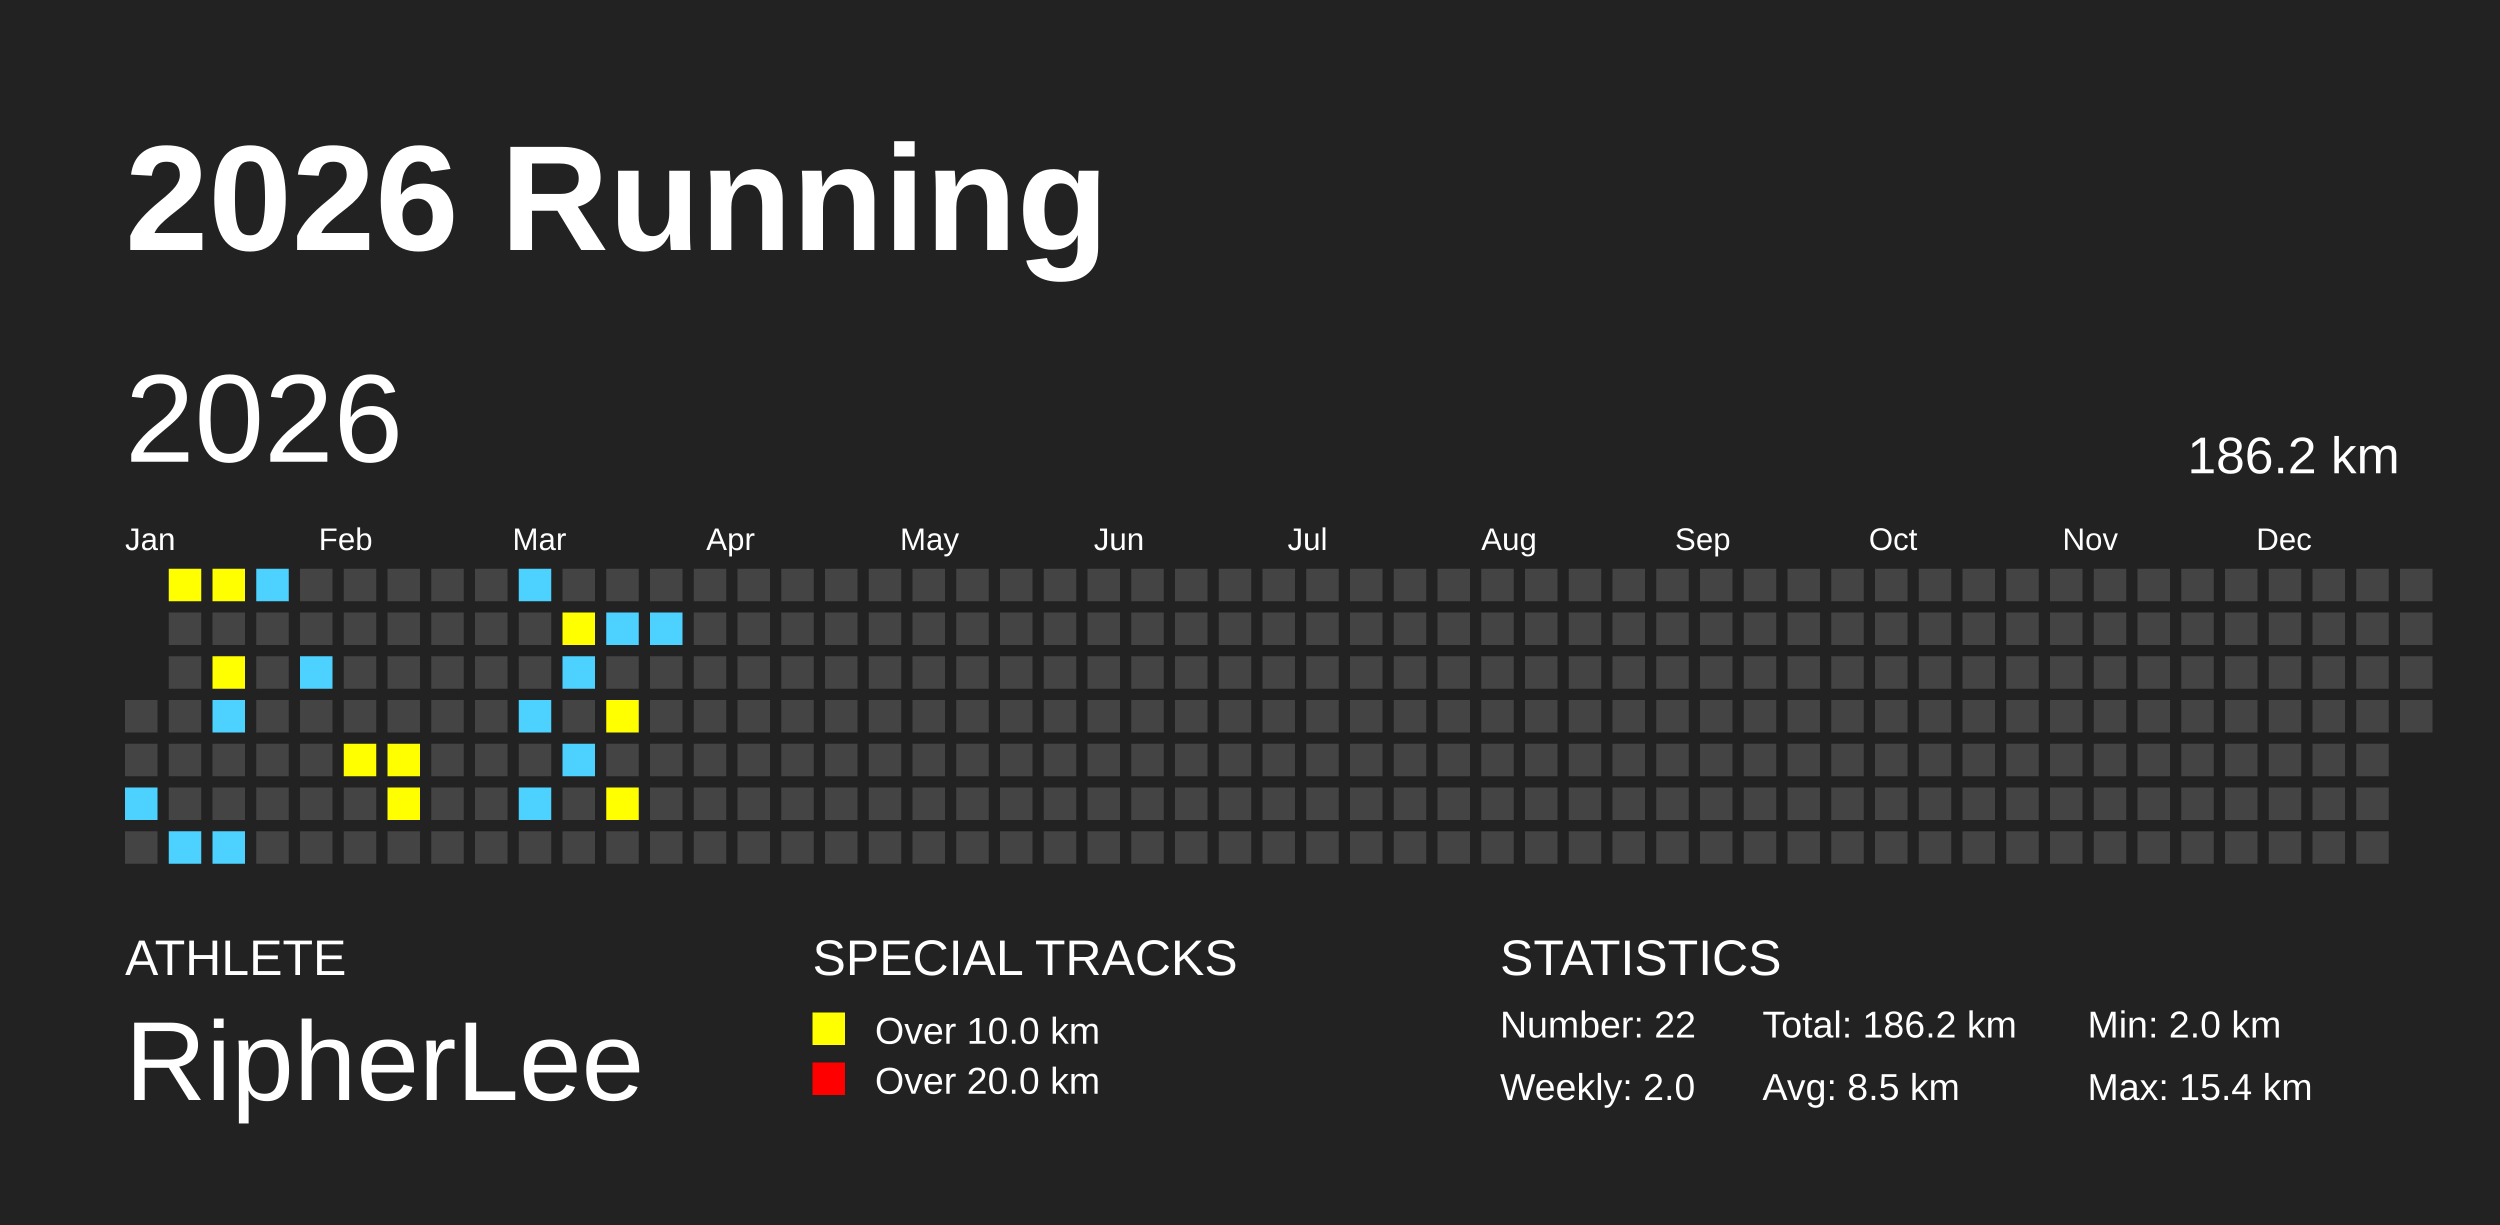
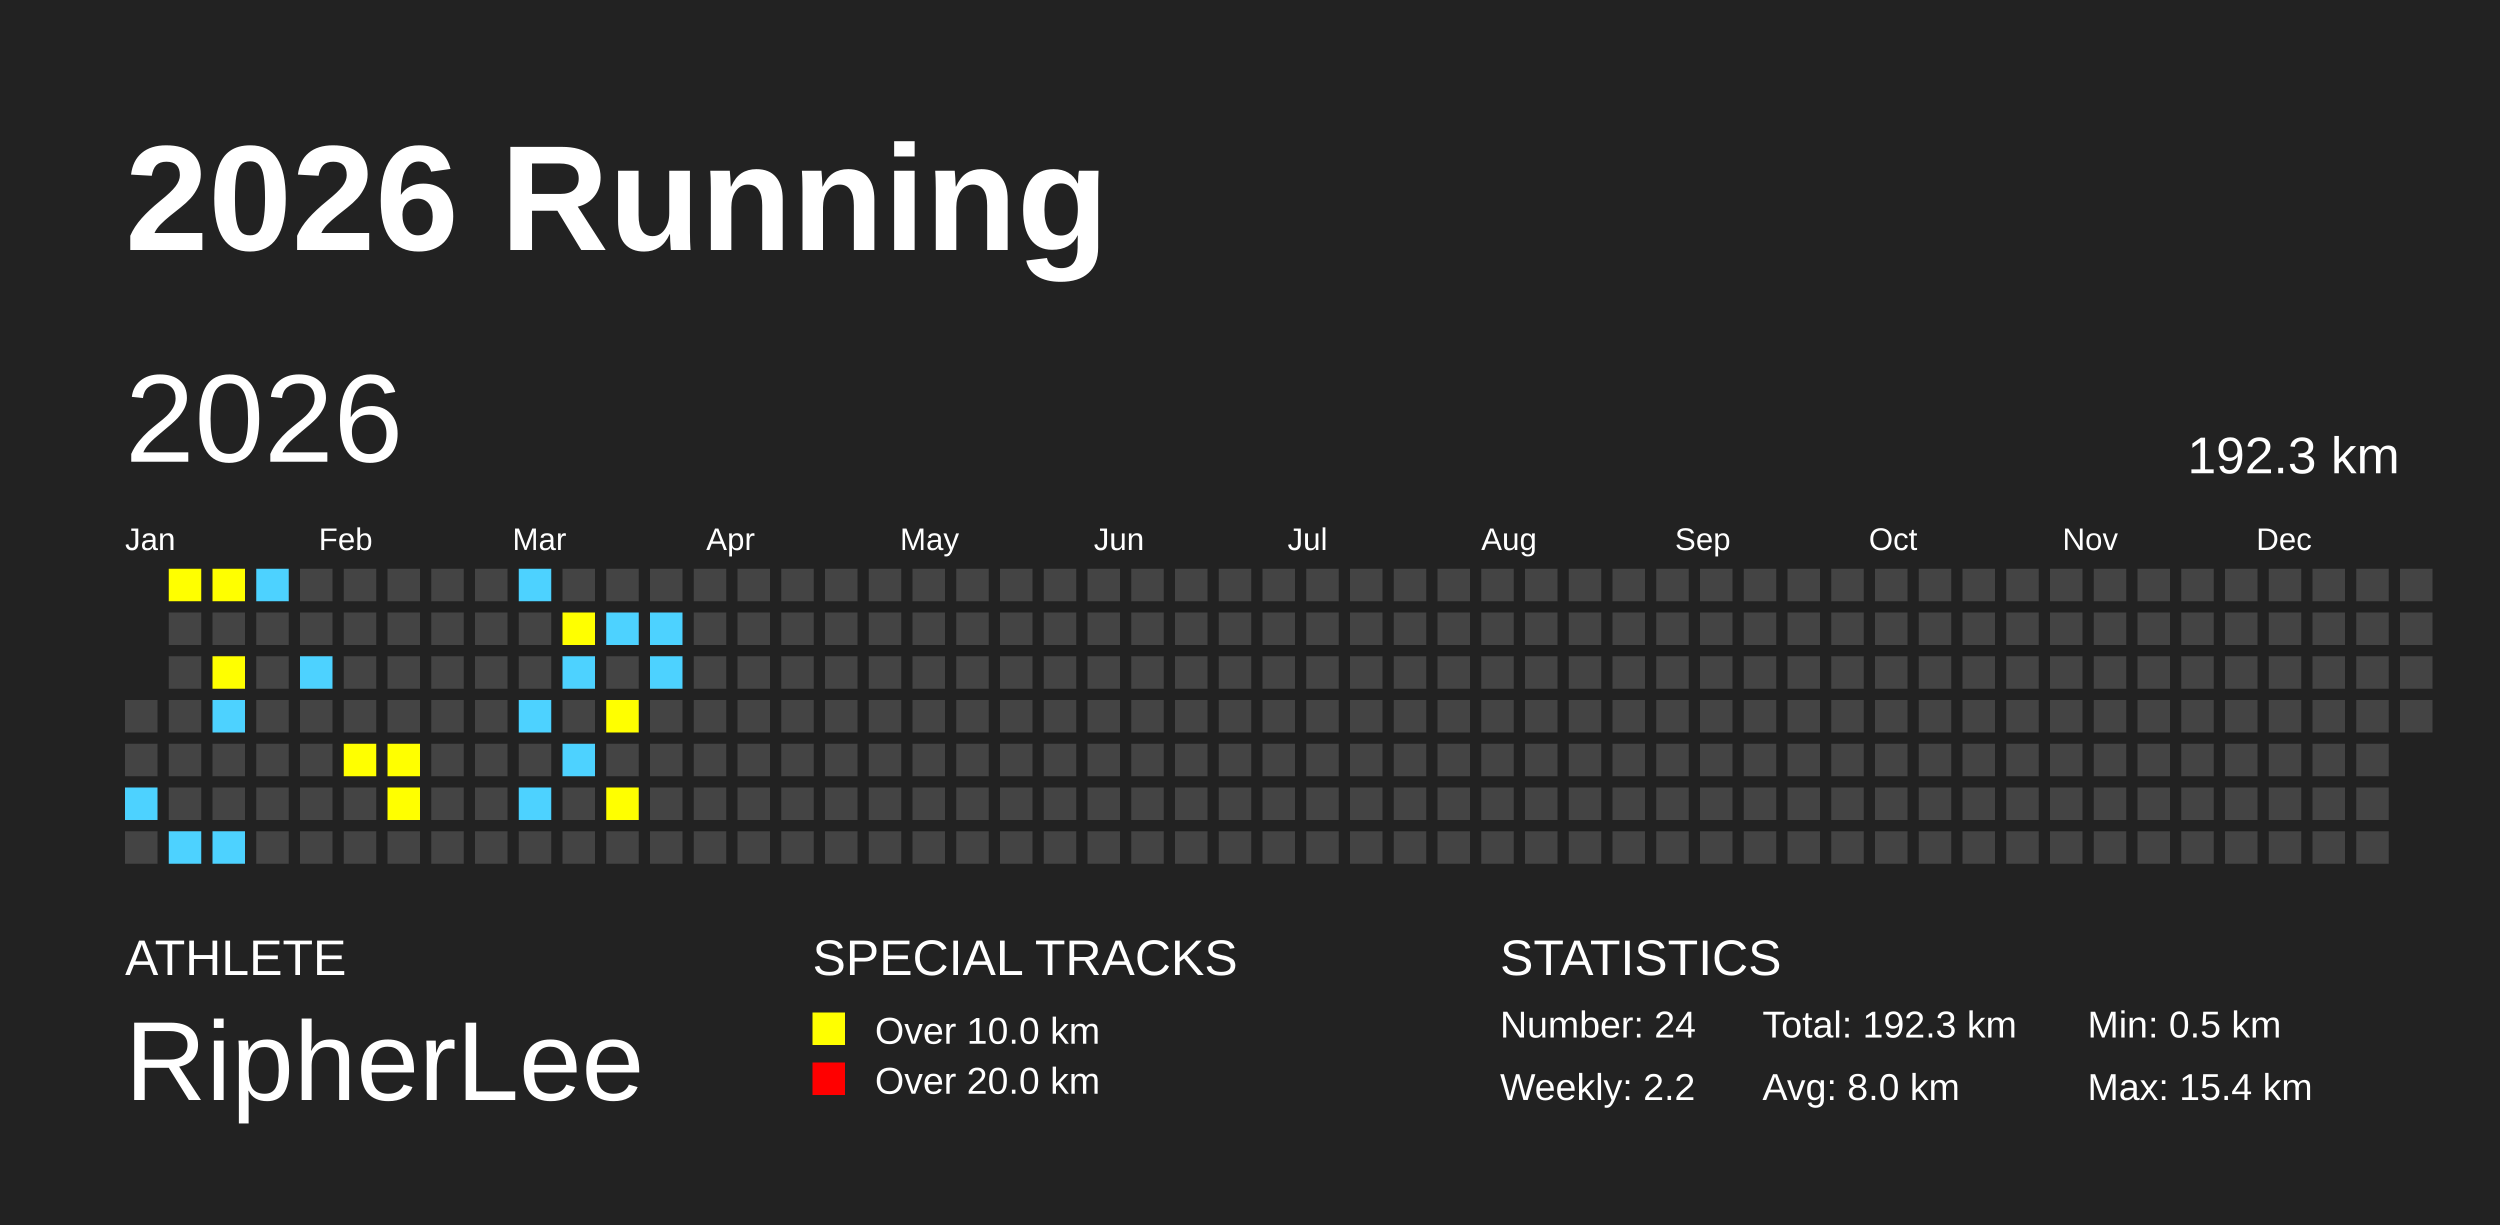
<svg xmlns="http://www.w3.org/2000/svg" baseProfile="full" height="98mm" version="1.1" viewBox="0,0,200,98" width="200mm">
  <defs />
  <rect fill="#222222" height="98" width="200" x="0" y="0" />
  <text fill="#FFFFFF" style="font-size:12px; font-family:Arial; font-weight:bold;" x="10" y="20">2026 Running</text>
  <text fill="#FFFFFF" style="font-size:4px; font-family:Arial" x="10" y="78">ATHLETE</text>
  <text fill="#FFFFFF" style="font-size:9px; font-family:Arial" x="10" y="88">RipherLee</text>
  <text fill="#FFFFFF" style="font-size:4px; font-family:Arial" x="65" y="78">SPECIAL TRACKS</text>
  <rect fill="yellow" height="2.6" width="2.6" x="65" y="81" />
  <text fill="#FFFFFF" style="font-size:3px; font-family:Arial" x="70" y="83.5">Over 10.0 km</text>
  <rect fill="red" height="2.6" width="2.6" x="65" y="85" />
  <text fill="#FFFFFF" style="font-size:3px; font-family:Arial" x="70" y="87.5">Over 20.0 km</text>
  <text fill="#FFFFFF" style="font-size:4px; font-family:Arial" x="120" y="78">STATISTICS</text>
-   <text fill="#FFFFFF" style="font-size:3px; font-family:Arial" x="120" y="83">Number: 22</text>
-   <text fill="#FFFFFF" style="font-size:3px; font-family:Arial" x="120" y="88">Weekly: 2.0</text>
-   <text fill="#FFFFFF" style="font-size:3px; font-family:Arial" x="141" y="83">Total: 186.2 km</text>
-   <text fill="#FFFFFF" style="font-size:3px; font-family:Arial" x="141" y="88">Avg: 8.5 km</text>
-   <text fill="#FFFFFF" style="font-size:3px; font-family:Arial" x="167" y="83">Min: 2.0 km</text>
+   <text fill="#FFFFFF" style="font-size:3px; font-family:Arial" x="120" y="83">Number: 24</text>
+   <text fill="#FFFFFF" style="font-size:3px; font-family:Arial" x="120" y="88">Weekly: 2.2</text>
+   <text fill="#FFFFFF" style="font-size:3px; font-family:Arial" x="141" y="83">Total: 192.3 km</text>
+   <text fill="#FFFFFF" style="font-size:3px; font-family:Arial" x="141" y="88">Avg: 8.0 km</text>
+   <text fill="#FFFFFF" style="font-size:3px; font-family:Arial" x="167" y="83">Min: 0.5 km</text>
  <text fill="#FFFFFF" style="font-size:3px; font-family:Arial" x="167" y="88">Max: 15.4 km</text>
  <text dominant-baseline="hanging" fill="#FFFFFF" style="font-size:10.0px; font-family:Arial;" x="10" y="30">2026</text>
-   <text dominant-baseline="hanging" fill="#FFFFFF" style="font-size:4.125px; font-family:Arial;" x="175" y="35">186.2 km</text>
+   <text dominant-baseline="hanging" fill="#FFFFFF" style="font-size:4.125px; font-family:Arial;" x="175" y="35">192.3 km</text>
  <text fill="#FFFFFF" style="font-size:2.5px; font-family:Arial" x="10.0" y="44">Jan</text>
  <text fill="#FFFFFF" style="font-size:2.5px; font-family:Arial" x="25.5" y="44">Feb</text>
  <text fill="#FFFFFF" style="font-size:2.5px; font-family:Arial" x="41.0" y="44">Mar</text>
  <text fill="#FFFFFF" style="font-size:2.5px; font-family:Arial" x="56.5" y="44">Apr</text>
  <text fill="#FFFFFF" style="font-size:2.5px; font-family:Arial" x="72.0" y="44">May</text>
  <text fill="#FFFFFF" style="font-size:2.5px; font-family:Arial" x="87.5" y="44">Jun</text>
  <text fill="#FFFFFF" style="font-size:2.5px; font-family:Arial" x="103.0" y="44">Jul</text>
  <text fill="#FFFFFF" style="font-size:2.5px; font-family:Arial" x="118.5" y="44">Aug</text>
  <text fill="#FFFFFF" style="font-size:2.5px; font-family:Arial" x="134.0" y="44">Sep</text>
  <text fill="#FFFFFF" style="font-size:2.5px; font-family:Arial" x="149.5" y="44">Oct</text>
  <text fill="#FFFFFF" style="font-size:2.5px; font-family:Arial" x="165.0" y="44">Nov</text>
  <text fill="#FFFFFF" style="font-size:2.5px; font-family:Arial" x="180.5" y="44">Dec</text>
  <rect fill="#444444" height="2.6" width="2.6" x="10.0" y="56.0" />
  <rect fill="#444444" height="2.6" width="2.6" x="10.0" y="59.5" />
  <rect fill="#4DD2FF" height="2.6" width="2.6" x="10.0" y="63.0" />
  <rect fill="#444444" height="2.6" width="2.6" x="10.0" y="66.5" />
  <rect fill="yellow" height="2.6" width="2.6" x="13.5" y="45.5" />
  <rect fill="#444444" height="2.6" width="2.6" x="13.5" y="49.0" />
  <rect fill="#444444" height="2.6" width="2.6" x="13.5" y="52.5" />
  <rect fill="#444444" height="2.6" width="2.6" x="13.5" y="56.0" />
  <rect fill="#444444" height="2.6" width="2.6" x="13.5" y="59.5" />
  <rect fill="#444444" height="2.6" width="2.6" x="13.5" y="63.0" />
  <rect fill="#4DD2FF" height="2.6" width="2.6" x="13.5" y="66.5" />
  <rect fill="yellow" height="2.6" width="2.6" x="17.0" y="45.5" />
  <rect fill="#444444" height="2.6" width="2.6" x="17.0" y="49.0" />
  <rect fill="yellow" height="2.6" width="2.6" x="17.0" y="52.5" />
  <rect fill="#4DD2FF" height="2.6" width="2.6" x="17.0" y="56.0" />
  <rect fill="#444444" height="2.6" width="2.6" x="17.0" y="59.5" />
  <rect fill="#444444" height="2.6" width="2.6" x="17.0" y="63.0" />
  <rect fill="#4DD2FF" height="2.6" width="2.6" x="17.0" y="66.5" />
  <rect fill="#4DD2FF" height="2.6" width="2.6" x="20.5" y="45.5" />
  <rect fill="#444444" height="2.6" width="2.6" x="20.5" y="49.0" />
  <rect fill="#444444" height="2.6" width="2.6" x="20.5" y="52.5" />
  <rect fill="#444444" height="2.6" width="2.6" x="20.5" y="56.0" />
  <rect fill="#444444" height="2.6" width="2.6" x="20.5" y="59.5" />
  <rect fill="#444444" height="2.6" width="2.6" x="20.5" y="63.0" />
  <rect fill="#444444" height="2.6" width="2.6" x="20.5" y="66.5" />
  <rect fill="#444444" height="2.6" width="2.6" x="24.0" y="45.5" />
  <rect fill="#444444" height="2.6" width="2.6" x="24.0" y="49.0" />
  <rect fill="#4DD2FF" height="2.6" width="2.6" x="24.0" y="52.5" />
  <rect fill="#444444" height="2.6" width="2.6" x="24.0" y="56.0" />
  <rect fill="#444444" height="2.6" width="2.6" x="24.0" y="59.5" />
  <rect fill="#444444" height="2.6" width="2.6" x="24.0" y="63.0" />
  <rect fill="#444444" height="2.6" width="2.6" x="24.0" y="66.5" />
  <rect fill="#444444" height="2.6" width="2.6" x="27.5" y="45.5" />
  <rect fill="#444444" height="2.6" width="2.6" x="27.5" y="49.0" />
  <rect fill="#444444" height="2.6" width="2.6" x="27.5" y="52.5" />
  <rect fill="#444444" height="2.6" width="2.6" x="27.5" y="56.0" />
  <rect fill="yellow" height="2.6" width="2.6" x="27.5" y="59.5" />
  <rect fill="#444444" height="2.6" width="2.6" x="27.5" y="63.0" />
  <rect fill="#444444" height="2.6" width="2.6" x="27.5" y="66.5" />
  <rect fill="#444444" height="2.6" width="2.6" x="31.0" y="45.5" />
  <rect fill="#444444" height="2.6" width="2.6" x="31.0" y="49.0" />
  <rect fill="#444444" height="2.6" width="2.6" x="31.0" y="52.5" />
  <rect fill="#444444" height="2.6" width="2.6" x="31.0" y="56.0" />
  <rect fill="yellow" height="2.6" width="2.6" x="31.0" y="59.5" />
  <rect fill="yellow" height="2.6" width="2.6" x="31.0" y="63.0" />
  <rect fill="#444444" height="2.6" width="2.6" x="31.0" y="66.5" />
  <rect fill="#444444" height="2.6" width="2.6" x="34.5" y="45.5" />
  <rect fill="#444444" height="2.6" width="2.6" x="34.5" y="49.0" />
  <rect fill="#444444" height="2.6" width="2.6" x="34.5" y="52.5" />
  <rect fill="#444444" height="2.6" width="2.6" x="34.5" y="56.0" />
  <rect fill="#444444" height="2.6" width="2.6" x="34.5" y="59.5" />
  <rect fill="#444444" height="2.6" width="2.6" x="34.5" y="63.0" />
  <rect fill="#444444" height="2.6" width="2.6" x="34.5" y="66.5" />
  <rect fill="#444444" height="2.6" width="2.6" x="38.0" y="45.5" />
  <rect fill="#444444" height="2.6" width="2.6" x="38.0" y="49.0" />
  <rect fill="#444444" height="2.6" width="2.6" x="38.0" y="52.5" />
  <rect fill="#444444" height="2.6" width="2.6" x="38.0" y="56.0" />
  <rect fill="#444444" height="2.6" width="2.6" x="38.0" y="59.5" />
  <rect fill="#444444" height="2.6" width="2.6" x="38.0" y="63.0" />
  <rect fill="#444444" height="2.6" width="2.6" x="38.0" y="66.5" />
  <rect fill="#4DD2FF" height="2.6" width="2.6" x="41.5" y="45.5" />
  <rect fill="#444444" height="2.6" width="2.6" x="41.5" y="49.0" />
  <rect fill="#444444" height="2.6" width="2.6" x="41.5" y="52.5" />
  <rect fill="#4DD2FF" height="2.6" width="2.6" x="41.5" y="56.0" />
  <rect fill="#444444" height="2.6" width="2.6" x="41.5" y="59.5" />
  <rect fill="#4DD2FF" height="2.6" width="2.6" x="41.5" y="63.0" />
  <rect fill="#444444" height="2.6" width="2.6" x="41.5" y="66.5" />
  <rect fill="#444444" height="2.6" width="2.6" x="45.0" y="45.5" />
  <rect fill="yellow" height="2.6" width="2.6" x="45.0" y="49.0" />
  <rect fill="#4DD2FF" height="2.6" width="2.6" x="45.0" y="52.5" />
  <rect fill="#444444" height="2.6" width="2.6" x="45.0" y="56.0" />
  <rect fill="#4DD2FF" height="2.6" width="2.6" x="45.0" y="59.5" />
  <rect fill="#444444" height="2.6" width="2.6" x="45.0" y="63.0" />
  <rect fill="#444444" height="2.6" width="2.6" x="45.0" y="66.5" />
  <rect fill="#444444" height="2.6" width="2.6" x="48.5" y="45.5" />
  <rect fill="#4DD2FF" height="2.6" width="2.6" x="48.5" y="49.0" />
  <rect fill="#444444" height="2.6" width="2.6" x="48.5" y="52.5" />
  <rect fill="yellow" height="2.6" width="2.6" x="48.5" y="56.0" />
  <rect fill="#444444" height="2.6" width="2.6" x="48.5" y="59.5" />
  <rect fill="yellow" height="2.6" width="2.6" x="48.5" y="63.0" />
  <rect fill="#444444" height="2.6" width="2.6" x="48.5" y="66.5" />
  <rect fill="#444444" height="2.6" width="2.6" x="52.0" y="45.5" />
  <rect fill="#4DD2FF" height="2.6" width="2.6" x="52.0" y="49.0" />
-   <rect fill="#444444" height="2.6" width="2.6" x="52.0" y="52.5" />
+   <rect fill="#4DD2FF" height="2.6" width="2.6" x="52.0" y="52.5" />
  <rect fill="#444444" height="2.6" width="2.6" x="52.0" y="56.0" />
  <rect fill="#444444" height="2.6" width="2.6" x="52.0" y="59.5" />
  <rect fill="#444444" height="2.6" width="2.6" x="52.0" y="63.0" />
  <rect fill="#444444" height="2.6" width="2.6" x="52.0" y="66.5" />
  <rect fill="#444444" height="2.6" width="2.6" x="55.5" y="45.5" />
  <rect fill="#444444" height="2.6" width="2.6" x="55.5" y="49.0" />
  <rect fill="#444444" height="2.6" width="2.6" x="55.5" y="52.5" />
  <rect fill="#444444" height="2.6" width="2.6" x="55.5" y="56.0" />
  <rect fill="#444444" height="2.6" width="2.6" x="55.5" y="59.5" />
  <rect fill="#444444" height="2.6" width="2.6" x="55.5" y="63.0" />
  <rect fill="#444444" height="2.6" width="2.6" x="55.5" y="66.5" />
  <rect fill="#444444" height="2.6" width="2.6" x="59.0" y="45.5" />
  <rect fill="#444444" height="2.6" width="2.6" x="59.0" y="49.0" />
  <rect fill="#444444" height="2.6" width="2.6" x="59.0" y="52.5" />
  <rect fill="#444444" height="2.6" width="2.6" x="59.0" y="56.0" />
  <rect fill="#444444" height="2.6" width="2.6" x="59.0" y="59.5" />
  <rect fill="#444444" height="2.6" width="2.6" x="59.0" y="63.0" />
  <rect fill="#444444" height="2.6" width="2.6" x="59.0" y="66.5" />
  <rect fill="#444444" height="2.6" width="2.6" x="62.5" y="45.5" />
  <rect fill="#444444" height="2.6" width="2.6" x="62.5" y="49.0" />
  <rect fill="#444444" height="2.6" width="2.6" x="62.5" y="52.5" />
  <rect fill="#444444" height="2.6" width="2.6" x="62.5" y="56.0" />
  <rect fill="#444444" height="2.6" width="2.6" x="62.5" y="59.5" />
  <rect fill="#444444" height="2.6" width="2.6" x="62.5" y="63.0" />
  <rect fill="#444444" height="2.6" width="2.6" x="62.5" y="66.5" />
  <rect fill="#444444" height="2.6" width="2.6" x="66.0" y="45.5" />
  <rect fill="#444444" height="2.6" width="2.6" x="66.0" y="49.0" />
  <rect fill="#444444" height="2.6" width="2.6" x="66.0" y="52.5" />
  <rect fill="#444444" height="2.6" width="2.6" x="66.0" y="56.0" />
  <rect fill="#444444" height="2.6" width="2.6" x="66.0" y="59.5" />
  <rect fill="#444444" height="2.6" width="2.6" x="66.0" y="63.0" />
  <rect fill="#444444" height="2.6" width="2.6" x="66.0" y="66.5" />
  <rect fill="#444444" height="2.6" width="2.6" x="69.5" y="45.5" />
  <rect fill="#444444" height="2.6" width="2.6" x="69.5" y="49.0" />
  <rect fill="#444444" height="2.6" width="2.6" x="69.5" y="52.5" />
  <rect fill="#444444" height="2.6" width="2.6" x="69.5" y="56.0" />
  <rect fill="#444444" height="2.6" width="2.6" x="69.5" y="59.5" />
  <rect fill="#444444" height="2.6" width="2.6" x="69.5" y="63.0" />
  <rect fill="#444444" height="2.6" width="2.6" x="69.5" y="66.5" />
  <rect fill="#444444" height="2.6" width="2.6" x="73.0" y="45.5" />
  <rect fill="#444444" height="2.6" width="2.6" x="73.0" y="49.0" />
  <rect fill="#444444" height="2.6" width="2.6" x="73.0" y="52.5" />
  <rect fill="#444444" height="2.6" width="2.6" x="73.0" y="56.0" />
  <rect fill="#444444" height="2.6" width="2.6" x="73.0" y="59.5" />
  <rect fill="#444444" height="2.6" width="2.6" x="73.0" y="63.0" />
  <rect fill="#444444" height="2.6" width="2.6" x="73.0" y="66.5" />
  <rect fill="#444444" height="2.6" width="2.6" x="76.5" y="45.5" />
  <rect fill="#444444" height="2.6" width="2.6" x="76.5" y="49.0" />
  <rect fill="#444444" height="2.6" width="2.6" x="76.5" y="52.5" />
  <rect fill="#444444" height="2.6" width="2.6" x="76.5" y="56.0" />
  <rect fill="#444444" height="2.6" width="2.6" x="76.5" y="59.5" />
  <rect fill="#444444" height="2.6" width="2.6" x="76.5" y="63.0" />
  <rect fill="#444444" height="2.6" width="2.6" x="76.5" y="66.5" />
  <rect fill="#444444" height="2.6" width="2.6" x="80.0" y="45.5" />
  <rect fill="#444444" height="2.6" width="2.6" x="80.0" y="49.0" />
  <rect fill="#444444" height="2.6" width="2.6" x="80.0" y="52.5" />
  <rect fill="#444444" height="2.6" width="2.6" x="80.0" y="56.0" />
  <rect fill="#444444" height="2.6" width="2.6" x="80.0" y="59.5" />
  <rect fill="#444444" height="2.6" width="2.6" x="80.0" y="63.0" />
  <rect fill="#444444" height="2.6" width="2.6" x="80.0" y="66.5" />
  <rect fill="#444444" height="2.6" width="2.6" x="83.5" y="45.5" />
  <rect fill="#444444" height="2.6" width="2.6" x="83.5" y="49.0" />
  <rect fill="#444444" height="2.6" width="2.6" x="83.5" y="52.5" />
  <rect fill="#444444" height="2.6" width="2.6" x="83.5" y="56.0" />
  <rect fill="#444444" height="2.6" width="2.6" x="83.5" y="59.5" />
  <rect fill="#444444" height="2.6" width="2.6" x="83.5" y="63.0" />
  <rect fill="#444444" height="2.6" width="2.6" x="83.5" y="66.5" />
  <rect fill="#444444" height="2.6" width="2.6" x="87.0" y="45.5" />
  <rect fill="#444444" height="2.6" width="2.6" x="87.0" y="49.0" />
  <rect fill="#444444" height="2.6" width="2.6" x="87.0" y="52.5" />
  <rect fill="#444444" height="2.6" width="2.6" x="87.0" y="56.0" />
  <rect fill="#444444" height="2.6" width="2.6" x="87.0" y="59.5" />
  <rect fill="#444444" height="2.6" width="2.6" x="87.0" y="63.0" />
  <rect fill="#444444" height="2.6" width="2.6" x="87.0" y="66.5" />
  <rect fill="#444444" height="2.6" width="2.6" x="90.5" y="45.5" />
  <rect fill="#444444" height="2.6" width="2.6" x="90.5" y="49.0" />
  <rect fill="#444444" height="2.6" width="2.6" x="90.5" y="52.5" />
  <rect fill="#444444" height="2.6" width="2.6" x="90.5" y="56.0" />
  <rect fill="#444444" height="2.6" width="2.6" x="90.5" y="59.5" />
  <rect fill="#444444" height="2.6" width="2.6" x="90.5" y="63.0" />
  <rect fill="#444444" height="2.6" width="2.6" x="90.5" y="66.5" />
  <rect fill="#444444" height="2.6" width="2.6" x="94.0" y="45.5" />
  <rect fill="#444444" height="2.6" width="2.6" x="94.0" y="49.0" />
  <rect fill="#444444" height="2.6" width="2.6" x="94.0" y="52.5" />
  <rect fill="#444444" height="2.6" width="2.6" x="94.0" y="56.0" />
  <rect fill="#444444" height="2.6" width="2.6" x="94.0" y="59.5" />
  <rect fill="#444444" height="2.6" width="2.6" x="94.0" y="63.0" />
  <rect fill="#444444" height="2.6" width="2.6" x="94.0" y="66.5" />
  <rect fill="#444444" height="2.6" width="2.6" x="97.5" y="45.5" />
  <rect fill="#444444" height="2.6" width="2.6" x="97.5" y="49.0" />
  <rect fill="#444444" height="2.6" width="2.6" x="97.5" y="52.5" />
  <rect fill="#444444" height="2.6" width="2.6" x="97.5" y="56.0" />
  <rect fill="#444444" height="2.6" width="2.6" x="97.5" y="59.5" />
  <rect fill="#444444" height="2.6" width="2.6" x="97.5" y="63.0" />
  <rect fill="#444444" height="2.6" width="2.6" x="97.5" y="66.5" />
  <rect fill="#444444" height="2.6" width="2.6" x="101.0" y="45.5" />
  <rect fill="#444444" height="2.6" width="2.6" x="101.0" y="49.0" />
  <rect fill="#444444" height="2.6" width="2.6" x="101.0" y="52.5" />
  <rect fill="#444444" height="2.6" width="2.6" x="101.0" y="56.0" />
  <rect fill="#444444" height="2.6" width="2.6" x="101.0" y="59.5" />
  <rect fill="#444444" height="2.6" width="2.6" x="101.0" y="63.0" />
  <rect fill="#444444" height="2.6" width="2.6" x="101.0" y="66.5" />
  <rect fill="#444444" height="2.6" width="2.6" x="104.5" y="45.5" />
  <rect fill="#444444" height="2.6" width="2.6" x="104.5" y="49.0" />
  <rect fill="#444444" height="2.6" width="2.6" x="104.5" y="52.5" />
  <rect fill="#444444" height="2.6" width="2.6" x="104.5" y="56.0" />
  <rect fill="#444444" height="2.6" width="2.6" x="104.5" y="59.5" />
  <rect fill="#444444" height="2.6" width="2.6" x="104.5" y="63.0" />
  <rect fill="#444444" height="2.6" width="2.6" x="104.5" y="66.5" />
  <rect fill="#444444" height="2.6" width="2.6" x="108.0" y="45.5" />
  <rect fill="#444444" height="2.6" width="2.6" x="108.0" y="49.0" />
  <rect fill="#444444" height="2.6" width="2.6" x="108.0" y="52.5" />
  <rect fill="#444444" height="2.6" width="2.6" x="108.0" y="56.0" />
  <rect fill="#444444" height="2.6" width="2.6" x="108.0" y="59.5" />
  <rect fill="#444444" height="2.6" width="2.6" x="108.0" y="63.0" />
  <rect fill="#444444" height="2.6" width="2.6" x="108.0" y="66.5" />
  <rect fill="#444444" height="2.6" width="2.6" x="111.5" y="45.5" />
  <rect fill="#444444" height="2.6" width="2.6" x="111.5" y="49.0" />
  <rect fill="#444444" height="2.6" width="2.6" x="111.5" y="52.5" />
  <rect fill="#444444" height="2.6" width="2.6" x="111.5" y="56.0" />
  <rect fill="#444444" height="2.6" width="2.6" x="111.5" y="59.5" />
  <rect fill="#444444" height="2.6" width="2.6" x="111.5" y="63.0" />
  <rect fill="#444444" height="2.6" width="2.6" x="111.5" y="66.5" />
  <rect fill="#444444" height="2.6" width="2.6" x="115.0" y="45.5" />
  <rect fill="#444444" height="2.6" width="2.6" x="115.0" y="49.0" />
  <rect fill="#444444" height="2.6" width="2.6" x="115.0" y="52.5" />
  <rect fill="#444444" height="2.6" width="2.6" x="115.0" y="56.0" />
  <rect fill="#444444" height="2.6" width="2.6" x="115.0" y="59.5" />
  <rect fill="#444444" height="2.6" width="2.6" x="115.0" y="63.0" />
  <rect fill="#444444" height="2.6" width="2.6" x="115.0" y="66.5" />
  <rect fill="#444444" height="2.6" width="2.6" x="118.5" y="45.5" />
  <rect fill="#444444" height="2.6" width="2.6" x="118.5" y="49.0" />
  <rect fill="#444444" height="2.6" width="2.6" x="118.5" y="52.5" />
  <rect fill="#444444" height="2.6" width="2.6" x="118.5" y="56.0" />
  <rect fill="#444444" height="2.6" width="2.6" x="118.5" y="59.5" />
  <rect fill="#444444" height="2.6" width="2.6" x="118.5" y="63.0" />
  <rect fill="#444444" height="2.6" width="2.6" x="118.5" y="66.5" />
  <rect fill="#444444" height="2.6" width="2.6" x="122.0" y="45.5" />
  <rect fill="#444444" height="2.6" width="2.6" x="122.0" y="49.0" />
  <rect fill="#444444" height="2.6" width="2.6" x="122.0" y="52.5" />
  <rect fill="#444444" height="2.6" width="2.6" x="122.0" y="56.0" />
  <rect fill="#444444" height="2.6" width="2.6" x="122.0" y="59.5" />
  <rect fill="#444444" height="2.6" width="2.6" x="122.0" y="63.0" />
  <rect fill="#444444" height="2.6" width="2.6" x="122.0" y="66.5" />
  <rect fill="#444444" height="2.6" width="2.6" x="125.5" y="45.5" />
  <rect fill="#444444" height="2.6" width="2.6" x="125.5" y="49.0" />
  <rect fill="#444444" height="2.6" width="2.6" x="125.5" y="52.5" />
  <rect fill="#444444" height="2.6" width="2.6" x="125.5" y="56.0" />
  <rect fill="#444444" height="2.6" width="2.6" x="125.5" y="59.5" />
  <rect fill="#444444" height="2.6" width="2.6" x="125.5" y="63.0" />
  <rect fill="#444444" height="2.6" width="2.6" x="125.5" y="66.5" />
  <rect fill="#444444" height="2.6" width="2.6" x="129.0" y="45.5" />
  <rect fill="#444444" height="2.6" width="2.6" x="129.0" y="49.0" />
  <rect fill="#444444" height="2.6" width="2.6" x="129.0" y="52.5" />
  <rect fill="#444444" height="2.6" width="2.6" x="129.0" y="56.0" />
  <rect fill="#444444" height="2.6" width="2.6" x="129.0" y="59.5" />
  <rect fill="#444444" height="2.6" width="2.6" x="129.0" y="63.0" />
  <rect fill="#444444" height="2.6" width="2.6" x="129.0" y="66.5" />
  <rect fill="#444444" height="2.6" width="2.6" x="132.5" y="45.5" />
  <rect fill="#444444" height="2.6" width="2.6" x="132.5" y="49.0" />
  <rect fill="#444444" height="2.6" width="2.6" x="132.5" y="52.5" />
  <rect fill="#444444" height="2.6" width="2.6" x="132.5" y="56.0" />
  <rect fill="#444444" height="2.6" width="2.6" x="132.5" y="59.5" />
  <rect fill="#444444" height="2.6" width="2.6" x="132.5" y="63.0" />
  <rect fill="#444444" height="2.6" width="2.6" x="132.5" y="66.5" />
  <rect fill="#444444" height="2.6" width="2.6" x="136.0" y="45.5" />
  <rect fill="#444444" height="2.6" width="2.6" x="136.0" y="49.0" />
  <rect fill="#444444" height="2.6" width="2.6" x="136.0" y="52.5" />
  <rect fill="#444444" height="2.6" width="2.6" x="136.0" y="56.0" />
  <rect fill="#444444" height="2.6" width="2.6" x="136.0" y="59.5" />
  <rect fill="#444444" height="2.6" width="2.6" x="136.0" y="63.0" />
  <rect fill="#444444" height="2.6" width="2.6" x="136.0" y="66.5" />
  <rect fill="#444444" height="2.6" width="2.6" x="139.5" y="45.5" />
  <rect fill="#444444" height="2.6" width="2.6" x="139.5" y="49.0" />
  <rect fill="#444444" height="2.6" width="2.6" x="139.5" y="52.5" />
  <rect fill="#444444" height="2.6" width="2.6" x="139.5" y="56.0" />
  <rect fill="#444444" height="2.6" width="2.6" x="139.5" y="59.5" />
  <rect fill="#444444" height="2.6" width="2.6" x="139.5" y="63.0" />
  <rect fill="#444444" height="2.6" width="2.6" x="139.5" y="66.5" />
  <rect fill="#444444" height="2.6" width="2.6" x="143.0" y="45.5" />
  <rect fill="#444444" height="2.6" width="2.6" x="143.0" y="49.0" />
  <rect fill="#444444" height="2.6" width="2.6" x="143.0" y="52.5" />
  <rect fill="#444444" height="2.6" width="2.6" x="143.0" y="56.0" />
  <rect fill="#444444" height="2.6" width="2.6" x="143.0" y="59.5" />
  <rect fill="#444444" height="2.6" width="2.6" x="143.0" y="63.0" />
  <rect fill="#444444" height="2.6" width="2.6" x="143.0" y="66.5" />
  <rect fill="#444444" height="2.6" width="2.6" x="146.5" y="45.5" />
  <rect fill="#444444" height="2.6" width="2.6" x="146.5" y="49.0" />
  <rect fill="#444444" height="2.6" width="2.6" x="146.5" y="52.5" />
  <rect fill="#444444" height="2.6" width="2.6" x="146.5" y="56.0" />
  <rect fill="#444444" height="2.6" width="2.6" x="146.5" y="59.5" />
  <rect fill="#444444" height="2.6" width="2.6" x="146.5" y="63.0" />
  <rect fill="#444444" height="2.6" width="2.6" x="146.5" y="66.5" />
  <rect fill="#444444" height="2.6" width="2.6" x="150.0" y="45.5" />
  <rect fill="#444444" height="2.6" width="2.6" x="150.0" y="49.0" />
  <rect fill="#444444" height="2.6" width="2.6" x="150.0" y="52.5" />
  <rect fill="#444444" height="2.6" width="2.6" x="150.0" y="56.0" />
  <rect fill="#444444" height="2.6" width="2.6" x="150.0" y="59.5" />
  <rect fill="#444444" height="2.6" width="2.6" x="150.0" y="63.0" />
  <rect fill="#444444" height="2.6" width="2.6" x="150.0" y="66.5" />
  <rect fill="#444444" height="2.6" width="2.6" x="153.5" y="45.5" />
  <rect fill="#444444" height="2.6" width="2.6" x="153.5" y="49.0" />
  <rect fill="#444444" height="2.6" width="2.6" x="153.5" y="52.5" />
  <rect fill="#444444" height="2.6" width="2.6" x="153.5" y="56.0" />
  <rect fill="#444444" height="2.6" width="2.6" x="153.5" y="59.5" />
  <rect fill="#444444" height="2.6" width="2.6" x="153.5" y="63.0" />
  <rect fill="#444444" height="2.6" width="2.6" x="153.5" y="66.5" />
  <rect fill="#444444" height="2.6" width="2.6" x="157.0" y="45.5" />
  <rect fill="#444444" height="2.6" width="2.6" x="157.0" y="49.0" />
  <rect fill="#444444" height="2.6" width="2.6" x="157.0" y="52.5" />
  <rect fill="#444444" height="2.6" width="2.6" x="157.0" y="56.0" />
  <rect fill="#444444" height="2.6" width="2.6" x="157.0" y="59.5" />
  <rect fill="#444444" height="2.6" width="2.6" x="157.0" y="63.0" />
  <rect fill="#444444" height="2.6" width="2.6" x="157.0" y="66.5" />
  <rect fill="#444444" height="2.6" width="2.6" x="160.5" y="45.5" />
  <rect fill="#444444" height="2.6" width="2.6" x="160.5" y="49.0" />
  <rect fill="#444444" height="2.6" width="2.6" x="160.5" y="52.5" />
  <rect fill="#444444" height="2.6" width="2.6" x="160.5" y="56.0" />
  <rect fill="#444444" height="2.6" width="2.6" x="160.5" y="59.5" />
  <rect fill="#444444" height="2.6" width="2.6" x="160.5" y="63.0" />
  <rect fill="#444444" height="2.6" width="2.6" x="160.5" y="66.5" />
  <rect fill="#444444" height="2.6" width="2.6" x="164.0" y="45.5" />
  <rect fill="#444444" height="2.6" width="2.6" x="164.0" y="49.0" />
  <rect fill="#444444" height="2.6" width="2.6" x="164.0" y="52.5" />
  <rect fill="#444444" height="2.6" width="2.6" x="164.0" y="56.0" />
  <rect fill="#444444" height="2.6" width="2.6" x="164.0" y="59.5" />
  <rect fill="#444444" height="2.6" width="2.6" x="164.0" y="63.0" />
  <rect fill="#444444" height="2.6" width="2.6" x="164.0" y="66.5" />
  <rect fill="#444444" height="2.6" width="2.6" x="167.5" y="45.5" />
  <rect fill="#444444" height="2.6" width="2.6" x="167.5" y="49.0" />
  <rect fill="#444444" height="2.6" width="2.6" x="167.5" y="52.5" />
  <rect fill="#444444" height="2.6" width="2.6" x="167.5" y="56.0" />
  <rect fill="#444444" height="2.6" width="2.6" x="167.5" y="59.5" />
  <rect fill="#444444" height="2.6" width="2.6" x="167.5" y="63.0" />
  <rect fill="#444444" height="2.6" width="2.6" x="167.5" y="66.5" />
  <rect fill="#444444" height="2.6" width="2.6" x="171.0" y="45.5" />
  <rect fill="#444444" height="2.6" width="2.6" x="171.0" y="49.0" />
  <rect fill="#444444" height="2.6" width="2.6" x="171.0" y="52.5" />
  <rect fill="#444444" height="2.6" width="2.6" x="171.0" y="56.0" />
  <rect fill="#444444" height="2.6" width="2.6" x="171.0" y="59.5" />
  <rect fill="#444444" height="2.6" width="2.6" x="171.0" y="63.0" />
  <rect fill="#444444" height="2.6" width="2.6" x="171.0" y="66.5" />
  <rect fill="#444444" height="2.6" width="2.6" x="174.5" y="45.5" />
  <rect fill="#444444" height="2.6" width="2.6" x="174.5" y="49.0" />
  <rect fill="#444444" height="2.6" width="2.6" x="174.5" y="52.5" />
  <rect fill="#444444" height="2.6" width="2.6" x="174.5" y="56.0" />
  <rect fill="#444444" height="2.6" width="2.6" x="174.5" y="59.5" />
  <rect fill="#444444" height="2.6" width="2.6" x="174.5" y="63.0" />
  <rect fill="#444444" height="2.6" width="2.6" x="174.5" y="66.5" />
  <rect fill="#444444" height="2.6" width="2.6" x="178.0" y="45.5" />
  <rect fill="#444444" height="2.6" width="2.6" x="178.0" y="49.0" />
  <rect fill="#444444" height="2.6" width="2.6" x="178.0" y="52.5" />
  <rect fill="#444444" height="2.6" width="2.6" x="178.0" y="56.0" />
  <rect fill="#444444" height="2.6" width="2.6" x="178.0" y="59.5" />
  <rect fill="#444444" height="2.6" width="2.6" x="178.0" y="63.0" />
  <rect fill="#444444" height="2.6" width="2.6" x="178.0" y="66.5" />
  <rect fill="#444444" height="2.6" width="2.6" x="181.5" y="45.5" />
  <rect fill="#444444" height="2.6" width="2.6" x="181.5" y="49.0" />
  <rect fill="#444444" height="2.6" width="2.6" x="181.5" y="52.5" />
  <rect fill="#444444" height="2.6" width="2.6" x="181.5" y="56.0" />
  <rect fill="#444444" height="2.6" width="2.6" x="181.5" y="59.5" />
  <rect fill="#444444" height="2.6" width="2.6" x="181.5" y="63.0" />
  <rect fill="#444444" height="2.6" width="2.6" x="181.5" y="66.5" />
  <rect fill="#444444" height="2.6" width="2.6" x="185.0" y="45.5" />
  <rect fill="#444444" height="2.6" width="2.6" x="185.0" y="49.0" />
  <rect fill="#444444" height="2.6" width="2.6" x="185.0" y="52.5" />
  <rect fill="#444444" height="2.6" width="2.6" x="185.0" y="56.0" />
  <rect fill="#444444" height="2.6" width="2.6" x="185.0" y="59.5" />
  <rect fill="#444444" height="2.6" width="2.6" x="185.0" y="63.0" />
  <rect fill="#444444" height="2.6" width="2.6" x="185.0" y="66.5" />
  <rect fill="#444444" height="2.6" width="2.6" x="188.5" y="45.5" />
  <rect fill="#444444" height="2.6" width="2.6" x="188.5" y="49.0" />
  <rect fill="#444444" height="2.6" width="2.6" x="188.5" y="52.5" />
  <rect fill="#444444" height="2.6" width="2.6" x="188.5" y="56.0" />
  <rect fill="#444444" height="2.6" width="2.6" x="188.5" y="59.5" />
  <rect fill="#444444" height="2.6" width="2.6" x="188.5" y="63.0" />
  <rect fill="#444444" height="2.6" width="2.6" x="188.5" y="66.5" />
  <rect fill="#444444" height="2.6" width="2.6" x="192.0" y="45.5" />
  <rect fill="#444444" height="2.6" width="2.6" x="192.0" y="49.0" />
  <rect fill="#444444" height="2.6" width="2.6" x="192.0" y="52.5" />
  <rect fill="#444444" height="2.6" width="2.6" x="192.0" y="56.0" />
</svg>
